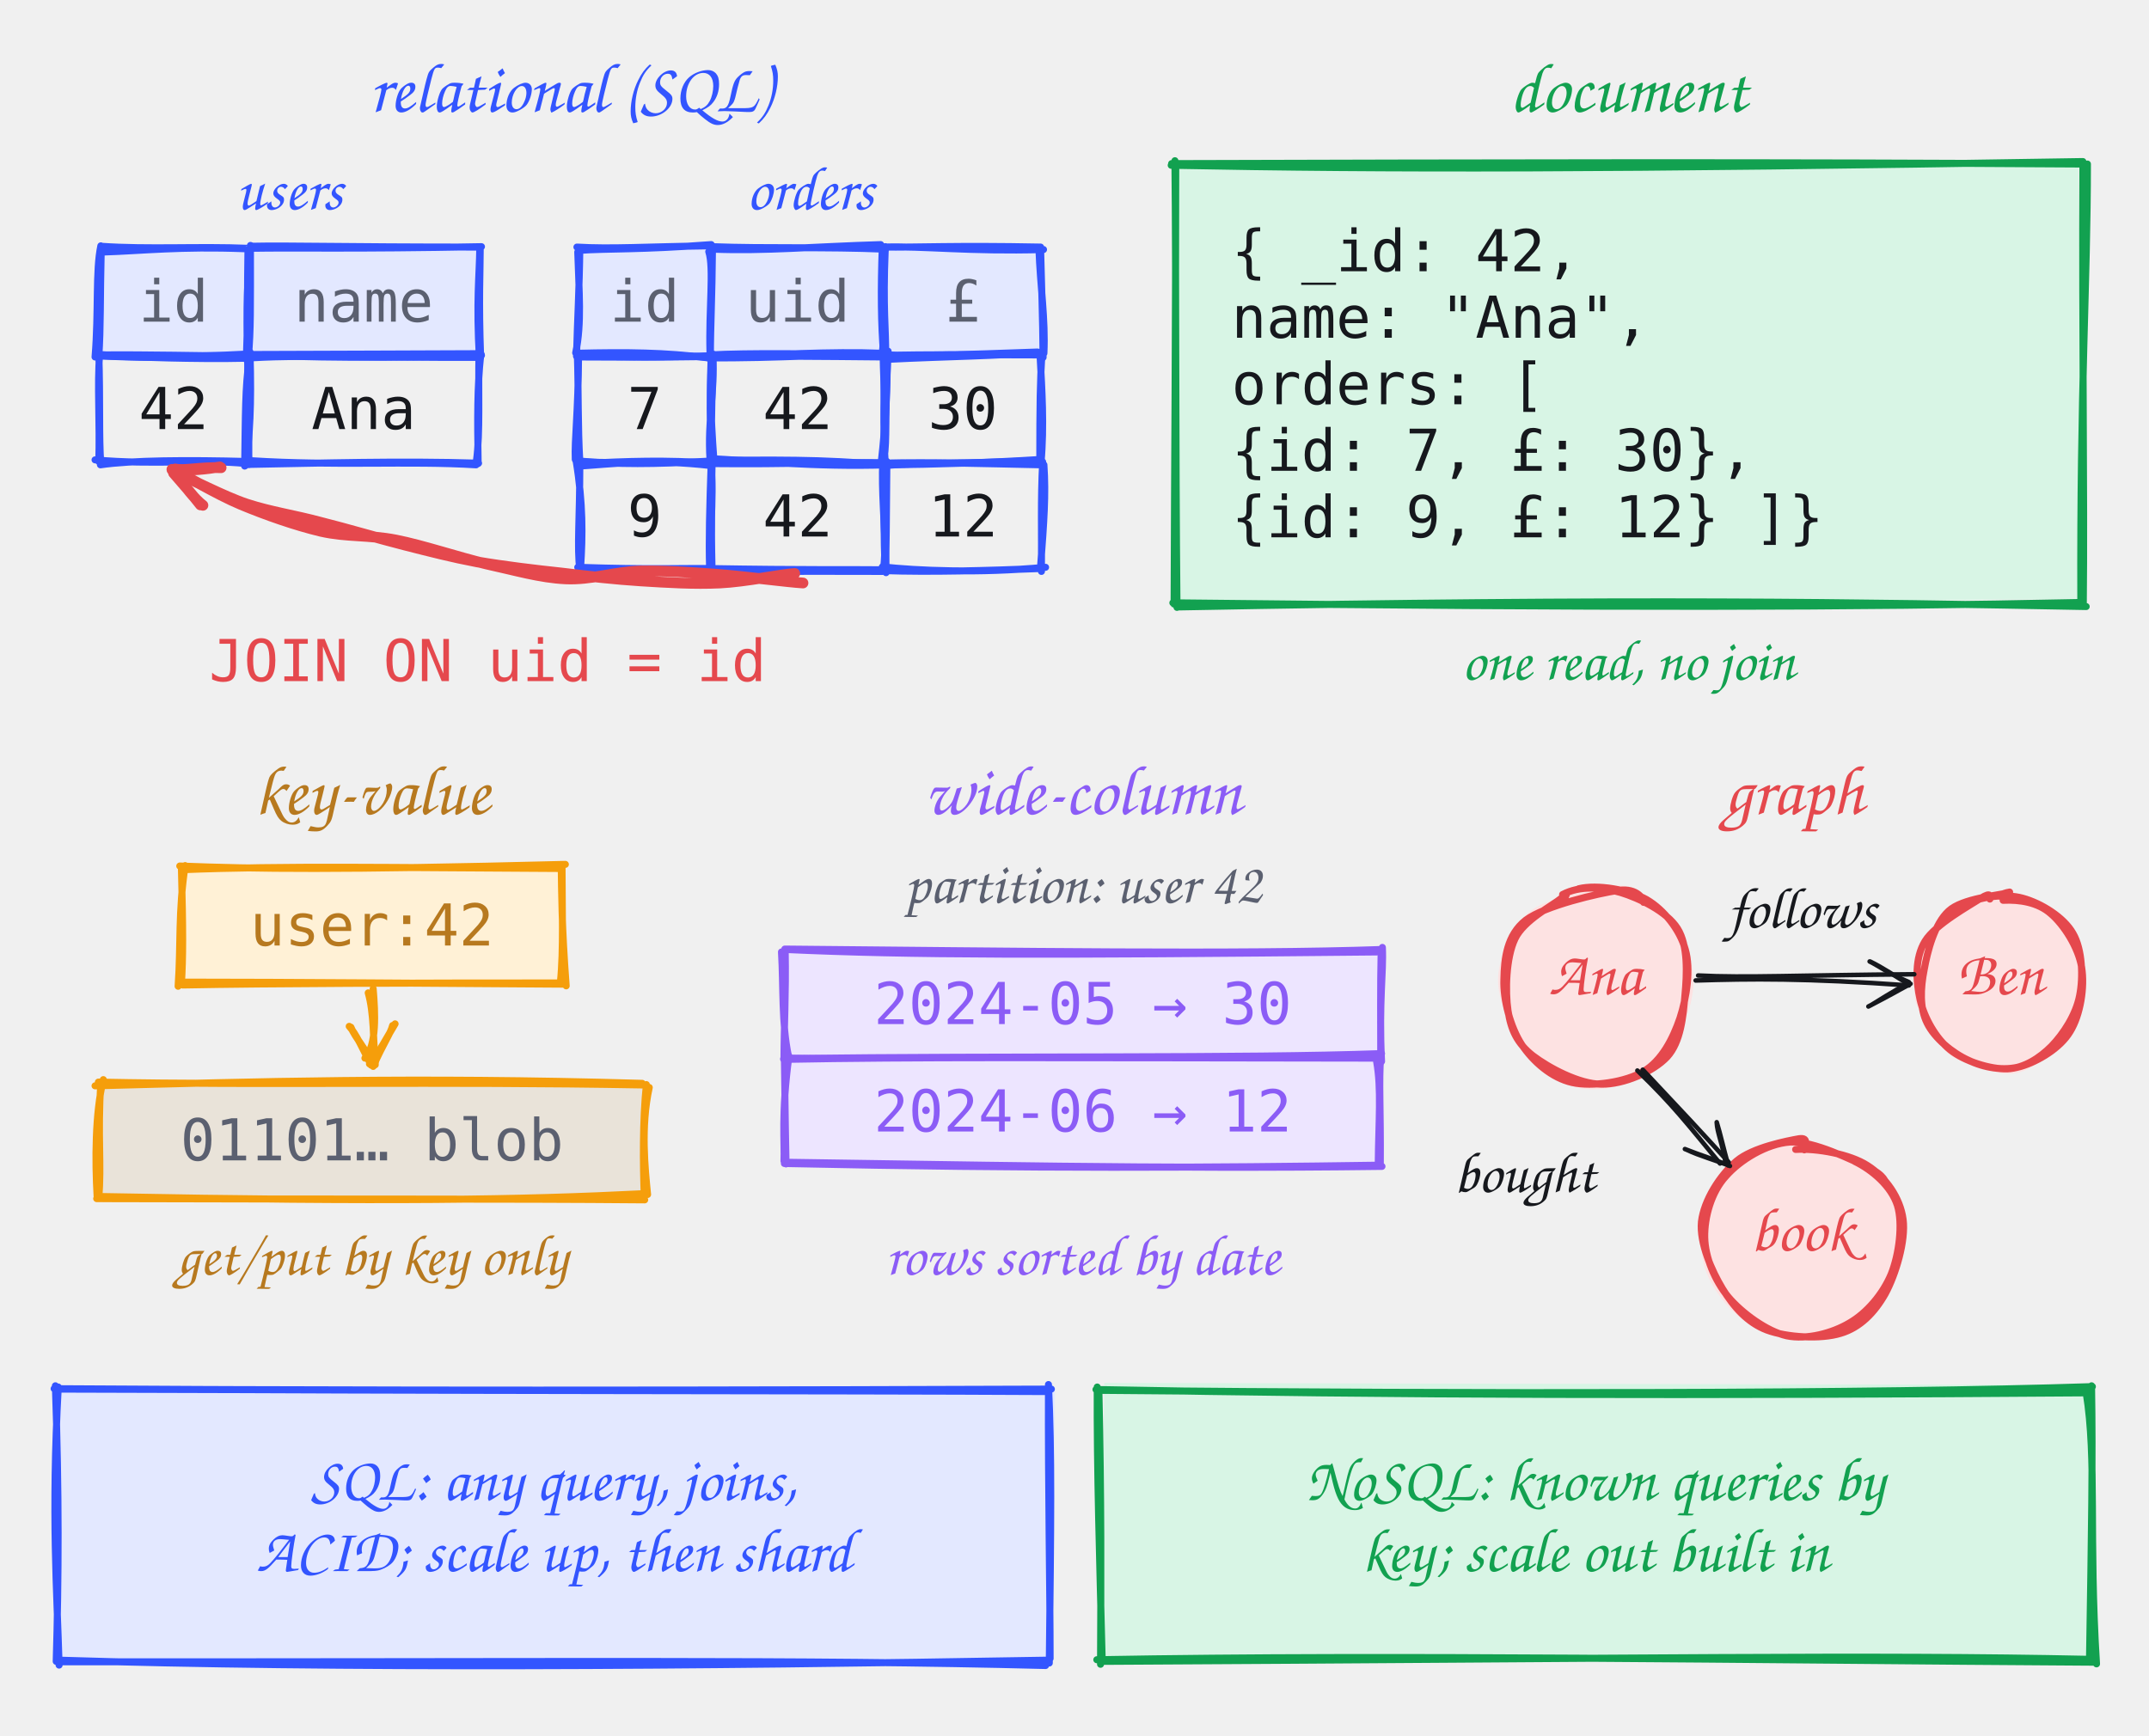
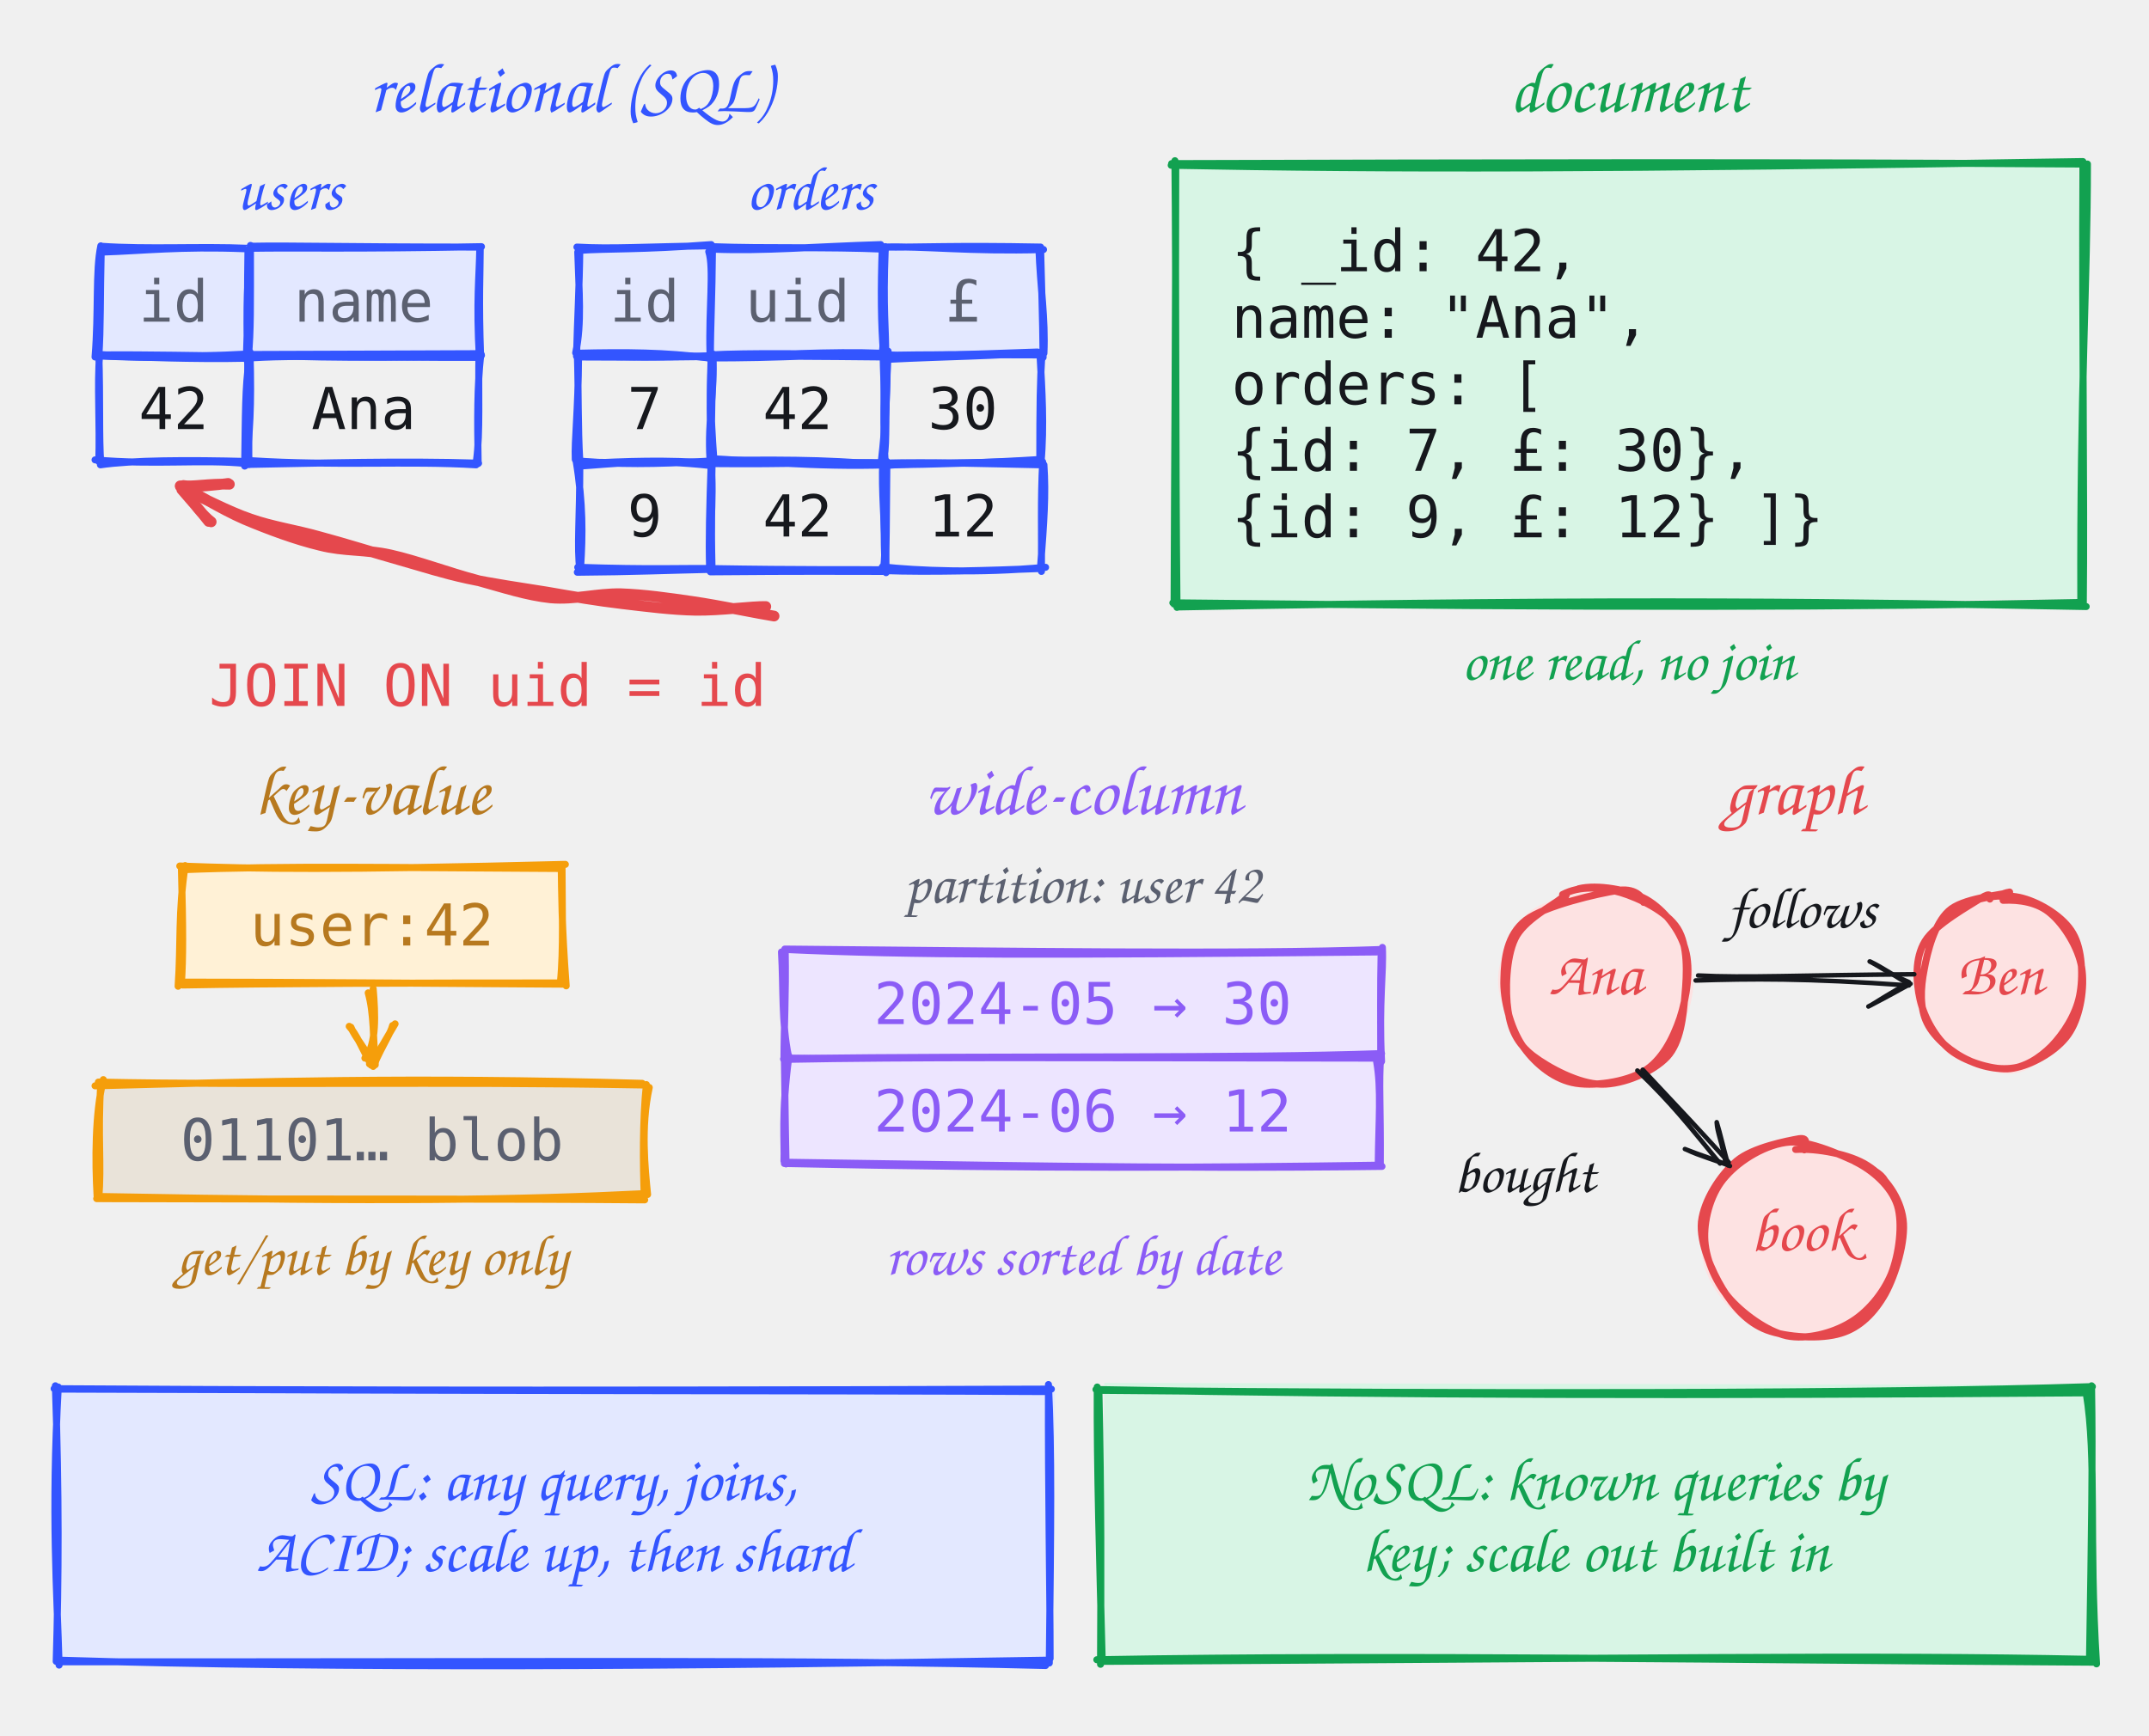
<svg xmlns="http://www.w3.org/2000/svg" viewBox="0 0 520 420" class="dg" font-family="Excalifont" data-diagram="sql-vs-nosql">
  <style>
.dg path{fill:none;stroke-linecap:round;stroke-linejoin:round;stroke-width:1.7}
.dg .w-thick{stroke-width:2.6}.dg .w-thin{stroke-width:1.1}
.dg text{font-family:Excalifont,'Comic Sans MS',cursive;stroke:none}.dg .t-mono{font-family:'JetBrains Mono',monospace}
.s-ink{stroke:#16181D}.s-muted{stroke:#5B6070}.s-red{stroke:#E5484D}.s-blue{stroke:#3355FF}.s-green{stroke:#12A150}.s-orange{stroke:#F59E0B}.s-violet{stroke:#8B5CF6}.s-paper{stroke:#fff}.s-hl{stroke:#FFE45C}
.f-ink{fill:#16181D!important}.f-muted{fill:#E9E3D9!important}.f-red{fill:#FDE2E2!important}.f-blue{fill:#E3E8FF!important}.f-green{fill:#D8F5E5!important}.f-orange{fill:#FFF1D6!important}.f-violet{fill:#EDE5FF!important}.f-paper{fill:#fff!important}.f-hl{fill:#FFE45C!important}
.h-red{stroke:#E5484D}.h-blue{stroke:#3355FF}.h-green{stroke:#12A150}.h-orange{stroke:#F59E0B}.h-violet{stroke:#8B5CF6}.h-hl{stroke:#FFE45C}.h-ink{stroke:#16181D}.h-muted{stroke:#9AA0AE}
.t-ink{fill:#16181D}.t-muted{fill:#5B6070}.t-red{fill:#E5484D}.t-blue{fill:#3355FF}.t-green{fill:#12A150}.t-orange{fill:#B7791F}.t-violet{fill:#8B5CF6}.t-paper{fill:#fff}
</style>
  <g data-el="0" data-step="0" style="--i:0">
    <text x="138" y="24" font-size="17" text-anchor="middle" dominant-baseline="central" class="t t-blue t-bold">relational (SQL)</text>
  </g>
  <g data-el="1" data-step="0" style="--i:1">
    <text x="70" y="48" font-size="15" text-anchor="middle" dominant-baseline="central" class="t t-blue t-bold">users</text>
    <path d="M23.9 59.5 L59.6 59.2 L59.3 86.7 L23.7 86" class="f-blue" />
    <path d="M24.9 61 C34.5 60.7, 43.6 59.6, 59.2 60.2 M24.4 59.6 C35.9 60.4, 48.4 59.6, 60 60.1 M60.6 59.4 C60.2 67.6, 59.9 77.1, 59.6 87 M60.5 60.5 C59.6 70, 59.7 80.3, 59.9 86.3 M59.9 86.7 C46.5 87, 33.2 86.4, 24.2 86.1 M59.6 85.7 C46.6 86.4, 32.1 86.5, 23.9 85.8 M23 86.4 C23.9 75.2, 23.1 65.6, 24.4 59.5 M23.9 86.5 C24.4 79, 24.2 72.6, 24.5 60.2" class="s-blue" pathLength="1" />
    <text x="42" y="73" font-size="14" text-anchor="middle" dominant-baseline="central" class="t t-muted t-mono">id</text>
    <path d="M59.6 59.6 L116.4 60.4 L115.2 85.6 L60 86.6" class="f-blue" />
    <path d="M60.7 59.6 C70.6 59.4, 81.8 59.8, 115.4 59.8 M60.4 60.1 C72.5 59.9, 84.9 60.3, 116.5 59.7 M116.1 59.8 C116 67.1, 115.2 72.6, 116 86.8 M116.2 60.4 C116.2 65.7, 115.8 72.5, 116.3 86.4 M116.5 86 C100.9 86.4, 86.7 86.9, 59.5 85.9 M116.3 85.6 C99.4 85.7, 82.9 85.7, 60.5 85.8 M60.1 86.4 C60.7 79.9, 60.6 74.5, 60.6 59.9 M60.3 86.3 C59.7 77.9, 59.9 70, 60 60.4" class="s-blue" pathLength="1" />
    <text x="88" y="73" font-size="14" text-anchor="middle" dominant-baseline="central" class="t t-muted t-mono">name</text>
    <path d="M23.4 86.1 C32.5 86.6, 39.7 86.5, 60 86.6 M24.1 85.9 C36.1 85.8, 48 86.1, 59.6 86.2 M60.3 87 C59.3 93.9, 59.4 100.1, 59.2 112.8 M60.3 86.1 C60.2 94.9, 60.2 104.2, 60.2 112.4 M59.6 112.2 C49 111.1, 37.3 112.6, 23 111.3 M60.1 111.7 C45.4 111.3, 31.8 111.4, 24.3 112.5 M24.4 112.4 C23.9 105.7, 24.3 97.5, 23.9 85.1 M23.9 111.7 C24.2 102.9, 23.5 92.8, 24.1 86" class="s-blue" pathLength="1" />
    <text x="42" y="99" font-size="14" text-anchor="middle" dominant-baseline="central" class="t t-ink t-mono">42</text>
    <path d="M61 86.6 C74.8 85.8, 92.1 86.6, 116 86.5 M59.7 86.2 C81.9 86.2, 104 86.1, 116.4 85.7 M115.9 85.2 C115.7 95, 116.2 104.8, 115.3 111.4 M116.3 86.1 C115.5 93.5, 115.5 101.2, 115.7 112.2 M115.2 112.5 C98.7 111.5, 81.4 112.8, 60.7 111.5 M115.8 112.1 C96.8 111.5, 77.8 112.1, 60.4 112.4 M59.5 112.6 C60.4 105, 60.9 98.8, 60.5 85.2 M60.2 111.7 C59.6 105, 60.2 98.4, 59.9 86" class="s-blue" pathLength="1" />
    <text x="88" y="99" font-size="14" text-anchor="middle" dominant-baseline="central" class="t t-ink t-mono">Ana</text>
  </g>
  <g data-el="2" data-step="0" style="--i:2">
    <text x="196" y="48" font-size="15" text-anchor="middle" dominant-baseline="central" class="t t-blue t-bold">orders</text>
    <path d="M140.7 59.1 L172.4 60.6 L172.8 86.7 L139.3 85.4" class="f-blue" />
    <path d="M140.1 60.6 C147.2 60.1, 154.7 60.5, 172.1 59.2 M139.6 59.8 C147.9 60.3, 156.5 59.7, 171.8 59.5 M172.3 59.7 C172.4 66.8, 172.7 74, 171.8 85.9 M172.4 59.6 C172.1 69.9, 172.3 80.5, 172.5 86.4 M171.2 86.6 C160.9 85.3, 151.8 85.2, 139.5 85.5 M172 86.1 C163.6 86.4, 154.7 86.5, 140 86.4 M139.3 85.4 C140.8 78.2, 140.1 70.7, 139.8 61 M139.5 86.2 C139.7 77.9, 140.2 69.6, 140.3 60" class="s-blue" pathLength="1" />
    <text x="156" y="73" font-size="14" text-anchor="middle" dominant-baseline="central" class="t t-muted t-mono">id</text>
    <path d="M172.9 59.2 L214.3 60 L214 86.3 L171.1 86.4" class="f-blue" />
    <path d="M172.4 60.3 C185.1 60.8, 196.6 59.7, 213.1 59.2 M172.3 59.7 C185.6 60.2, 200.1 59.7, 213.9 60.3 M213.5 59.6 C213.1 69.9, 213.2 78.8, 213.8 85.6 M213.9 60.1 C214.2 65.4, 214 71.5, 214.2 86.5 M213.5 85.5 C200.8 85, 187.2 85.9, 171.7 86.4 M214.1 85.9 C197.4 85.6, 180.7 85.4, 171.9 85.9 M171.8 85.3 C171.5 74.9, 172.8 64.9, 171.5 60.9 M171.9 86.2 C171.9 78.9, 172.3 72.4, 172.4 60" class="s-blue" pathLength="1" />
    <text x="193" y="73" font-size="14" text-anchor="middle" dominant-baseline="central" class="t t-muted t-mono">uid</text>
    <path d="M214.1 59.2 L251.9 59 L252.7 86.6 L213.9 86.6" class="f-blue" />
    <path d="M213.6 59.8 C223.9 59.5, 234.1 60.9, 252.5 60.4 M213.6 59.8 C222.1 59.9, 231.1 59.4, 251.8 59.8 M251.4 60.3 C251.7 69.1, 253 77.3, 252.6 85.5 M251.8 60.3 C252 68.4, 252.3 76.2, 252.4 86.5 M252.3 85.2 C241.4 86.2, 230.1 86.2, 214.2 87 M252.4 85.9 C240.2 85.9, 229.4 85.7, 214.1 86.2 M213.5 85.3 C214.5 77.2, 213.4 67.9, 214.3 59.7 M214.3 85.8 C214.4 79.9, 213.6 74.7, 214.2 60.4" class="s-blue" pathLength="1" />
    <text x="233" y="73" font-size="14" text-anchor="middle" dominant-baseline="central" class="t t-muted t-mono">£</text>
    <path d="M139.8 85.7 C149.9 86.7, 161.1 86.4, 171.4 86.3 M139.8 86.3 C149.8 85.7, 159.7 85.6, 171.9 86.5 M172.3 85.6 C171.8 92.1, 171.8 98.7, 172.8 112.1 M172.5 85.7 C172.3 93.5, 172.2 100.7, 172 112 M172.4 112.1 C161.2 111.3, 151.9 111.6, 140.9 112.2 M171.6 111.9 C162.6 111.7, 154.3 112.2, 140.4 111.8 M139.2 111.2 C139 106.3, 139.9 100.3, 140 85.9 M140.3 111.6 C139.8 103.3, 140 94.9, 139.7 85.6" class="s-blue" pathLength="1" />
    <text x="156" y="99" font-size="14" text-anchor="middle" dominant-baseline="central" class="t t-ink t-mono">7</text>
    <path d="M171.3 86.6 C187.5 86.8, 204.2 85.5, 214.6 85.9 M172.1 85.9 C184.7 86.3, 198.3 86.2, 214.2 86.4 M214.7 86 C214.7 93.7, 214.4 101.8, 213.2 112.2 M213.7 86.1 C213.8 93.7, 214.6 101.7, 213.7 112 M214.8 112.5 C197.1 113.1, 180.6 111.4, 172 111 M214.1 112 C203.1 111.8, 191.1 112.4, 172 112.2 M171.8 111.2 C171.2 101.8, 173 94.3, 172.5 86.3 M172.4 112.4 C171.9 106.4, 171.6 99.8, 172.1 85.8" class="s-blue" pathLength="1" />
    <text x="193" y="99" font-size="14" text-anchor="middle" dominant-baseline="central" class="t t-ink t-mono">42</text>
    <path d="M214.8 85.9 C223.7 86.2, 230.8 85.9, 251 85.2 M214.1 86 C224 85.8, 235.3 85.9, 252.2 85.7 M251.7 86.7 C252.1 93.9, 252.7 103.1, 251.9 111.9 M252.1 85.9 C251.7 92.2, 251.6 97.5, 251.6 112.1 M251.8 111.2 C239.2 112, 225.9 112.4, 214.6 112.5 M251.5 111.7 C240.4 112, 229.2 112.2, 214.1 112.1 M213.9 111.1 C214.7 106, 214 101.9, 214.9 85 M214.2 112.1 C213.6 103.2, 214 94.5, 214 86.2" class="s-blue" pathLength="1" />
    <text x="233" y="99" font-size="14" text-anchor="middle" dominant-baseline="central" class="t t-ink t-mono">30</text>
    <path d="M140.3 112.8 C148.1 112.3, 157.5 111, 172.2 112.7 M140.4 111.6 C149.1 112.4, 158.3 112.4, 171.6 111.6 M172 111.1 C173 121.6, 171.2 132.1, 172.3 138 M172.3 112.3 C172.2 118.3, 172 124.6, 172.3 138.1 M172.1 137.6 C165.5 137.5, 157.4 137.9, 139.8 137.3 M172.1 137.8 C162.4 138, 153.1 138.4, 139.7 138.5 M140.5 137.2 C141 129.6, 141.1 121.9, 139.4 111.5 M140.3 137.9 C139.6 132.4, 140.3 125.4, 140.3 112.4" class="s-blue" pathLength="1" />
    <text x="156" y="125" font-size="14" text-anchor="middle" dominant-baseline="central" class="t t-ink t-mono">9</text>
    <path d="M171.8 111.4 C186 111.4, 199.1 111, 214.3 112.6 M172 111.9 C186.3 111.4, 201.2 112, 214.3 112.1 M213.6 111.4 C213.3 119.5, 214 124.4, 214.4 138.6 M214.3 112.4 C214.5 122.2, 214.3 133, 213.8 137.9 M213.7 137.9 C204.9 137.8, 195 138, 171.4 137.6 M213.7 138.3 C204 138.3, 194.5 138.2, 171.9 138.4 M171.7 137.4 C171.5 130.8, 171.7 123.2, 172.1 111.6 M171.6 137.8 C172.3 129.3, 172.2 120.6, 172.1 112.3" class="s-blue" pathLength="1" />
    <text x="193" y="125" font-size="14" text-anchor="middle" dominant-baseline="central" class="t t-ink t-mono">42</text>
    <path d="M214.1 112.7 C224.1 111.8, 235.2 112.3, 252 111.4 M214.1 112.1 C225.3 111.8, 236.9 112.2, 252.1 112.5 M252.6 112.5 C253.1 119.7, 252.6 126.4, 251.8 137 M252.3 111.8 C251.8 121, 252.1 129.3, 252 138.3 M253 137.3 C236.5 138.8, 221.8 138.1, 213.5 137.2 M251.7 137.6 C238.9 138.1, 225.3 138.5, 213.7 138.1 M214.3 137.9 C214.4 133.2, 214.5 126.9, 214.6 111.7 M214.2 138.2 C213.8 129.8, 213.9 121.9, 214 111.7" class="s-blue" pathLength="1" />
    <text x="233" y="125" font-size="14" text-anchor="middle" dominant-baseline="central" class="t t-ink t-mono">12</text>
  </g>
  <g data-el="3" data-step="0" style="--i:3">
-     <path d="M192.3 138.8 C189 139, 180.4 140.8, 174.2 141.1 C168 141.4, 161.5 141, 155.1 140.6 C148.8 140.2, 142.6 139.5, 136 138.7 C129.4 138, 121.9 137.1, 115.5 136 C109.2 134.8, 104.2 133.5, 97.9 131.9 C91.6 130.3, 83.9 128, 77.5 126.4 C71.2 124.7, 65.5 123.9, 59.7 122 C54 120.1, 46 115.8, 43 114.7 M194.3 141.1 C190.8 140.9, 180.1 139.5, 173.5 139 C166.9 138.5, 161 138.1, 154.8 138.2 C148.7 138.4, 143 140.4, 136.8 140.1 C130.6 139.8, 124.6 138, 117.7 136.5 C110.9 134.9, 102.4 132, 95.8 130.7 C89.1 129.4, 83.9 130, 77.7 128.6 C71.4 127.1, 64.3 124.6, 58.3 122.1 C52.3 119.6, 44.3 114.7, 41.6 113.6" class="s-red w-thick" pathLength="1" />
-     <path d="M48.5 122.2 C46.7 119.9, 44.7 117.6, 42 114.5 M49.1 122.3 C46.9 120.6, 45.4 118.4, 41.7 113.8 M42.4 113.5 C44.5 114, 48.6 113, 53.5 113.2 M41.8 113.7 C46 114, 50.2 113.5, 53.2 113" class="s-red w-thick" pathLength="1" />
-     <text x="118" y="160" font-size="14" text-anchor="middle" dominant-baseline="central" class="t t-red t-mono">JOIN ON uid = id</text>
+     <path d="M185.3 146.8 C182.2 146.7, 174.1 147.8, 168.3 147.7 C162.6 147.6, 156.4 146.8, 150.5 146.1 C144.5 145.4, 138.7 144.4, 132.4 143.3 C126.2 142.3, 119.1 141.3, 113.1 140 C107.1 138.7, 102.6 137.2, 96.6 135.5 C90.6 133.8, 83.3 131.5, 77.3 129.9 C71.3 128.2, 66 127.5, 60.6 125.6 C55.2 123.8, 47.8 119.8, 45 118.7 M187.3 149.1 C184 148.6, 173.9 146.5, 167.7 145.6 C161.5 144.7, 155.9 143.9, 150.2 143.7 C144.4 143.6, 139.1 145.2, 133.3 144.7 C127.5 144.1, 121.8 142.2, 115.3 140.4 C108.8 138.7, 100.8 135.7, 94.5 134.3 C88.2 132.9, 83.4 133.5, 77.5 132 C71.6 130.6, 64.9 128.1, 59.2 125.7 C53.6 123.3, 46.1 118.6, 43.6 117.6" class="s-red w-thick" pathLength="1" />
+     <path d="M50.5 126.2 C48.7 123.9, 46.7 121.6, 44 118.5 M51.1 126.3 C48.9 124.6, 47.4 122.4, 43.7 117.8 M44.4 117.5 C46.5 117.9, 50.6 117, 55.5 117.2 M43.8 117.7 C48 117.9, 52.2 117.4, 55.2 117" class="s-red w-thick" pathLength="1" />
+     <text x="118" y="166" font-size="14" text-anchor="middle" dominant-baseline="central" class="t t-red t-mono">JOIN ON uid = id</text>
  </g>
  <g data-el="4" data-step="1" style="--i:0">
    <text x="394" y="24" font-size="17" text-anchor="middle" dominant-baseline="central" class="t t-green t-bold">document</text>
  </g>
  <g data-el="5" data-step="1" style="--i:1">
    <path d="M283.8 40.3 L502.9 39.8 L503.9 144.9 L283.3 147.1" class="f-green" />
    <path d="M283.4 40 C336 41, 388.3 41, 504 39.1 M283.5 39.6 C357.7 39.4, 430.8 39.2, 504 39.7 M505.1 39.7 C505.1 68.1, 503.3 94.2, 503.5 145.7 M504 40.1 C503.8 80.7, 504.4 120.3, 504.1 146.5 M504.8 146.8 C450.1 145.8, 396.4 144.8, 284.9 146.9 M504.1 145.8 C447.5 147, 390.4 147.1, 283.8 145.9 M284.8 147 C284.4 106.1, 284.6 67.9, 284.3 38.9 M284.1 146.2 C284.2 112.9, 284.5 79.3, 284.5 39.4" class="s-green" pathLength="1" />
    <text x="298" y="60.8" font-size="14" text-anchor="start" dominant-baseline="central" class="t t-ink t-mono">{ _id: 42,</text>
    <text x="298" y="76.9" font-size="14" text-anchor="start" dominant-baseline="central" class="t t-ink t-mono">  name: "Ana",</text>
    <text x="298" y="93" font-size="14" text-anchor="start" dominant-baseline="central" class="t t-ink t-mono">  orders: [</text>
    <text x="298" y="109.1" font-size="14" text-anchor="start" dominant-baseline="central" class="t t-ink t-mono">    {id: 7, £: 30},</text>
    <text x="298" y="125.2" font-size="14" text-anchor="start" dominant-baseline="central" class="t t-ink t-mono">    {id: 9, £: 12} ]}</text>
  </g>
  <g data-el="6" data-step="1" style="--i:2">
    <text x="394" y="162" font-size="14" text-anchor="middle" dominant-baseline="central" class="t t-green">one read, no join</text>
  </g>
  <g data-el="7" data-step="2" style="--i:0">
    <text x="90" y="194" font-size="17" text-anchor="middle" dominant-baseline="central" class="t t-orange t-bold">key-value</text>
  </g>
  <g data-el="8" data-step="2" style="--i:1">
    <path d="M43.1 209.7 L135 209.8 L135.8 237.8 L44.4 237.7" class="f-orange" />
    <path d="M43.5 209.6 C61.9 210.3, 81.2 210.6, 136.8 209.2 M43.9 210.5 C69.1 209.5, 94.3 210, 135.6 210.2 M135.8 209.2 C135.9 216.1, 135.9 223.9, 137 238.6 M136 209.8 C136 219.5, 136.4 229.8, 135.6 237.7 M136.9 238.2 C103.6 238, 70.4 237.7, 44.4 237.7 M135.6 237.9 C100.6 237.9, 65 238, 44.2 238.4 M43.1 238.7 C43.8 228.6, 43.1 220.7, 44.8 209.5 M43.9 238 C44.3 231.8, 44.3 225.1, 43.9 210.2" class="s-orange" pathLength="1" />
    <text x="90" y="224" font-size="14" text-anchor="middle" dominant-baseline="central" class="t t-orange t-mono">user:42</text>
  </g>
  <g data-el="9" data-step="2" style="--i:2">
    <path d="M90.3 239.3 C90.8 245.3, 91.2 252.9, 88.3 256.1 M89.1 240.3 C90.5 245.3, 90.3 251.4, 90.8 257.7" class="s-orange" pathLength="1" />
    <path d="M95.6 247.8 C93.7 250.9, 91.8 254.7, 89.4 257.5 M95 248.2 C94.5 250.2, 92.8 252.4, 90.3 258.1 M90.2 257.7 C88.6 253.9, 85.9 251.1, 84.9 248.6 M89.8 257.8 C87.9 254.1, 86.1 250.1, 84.5 248.4" class="s-orange" pathLength="1" />
  </g>
  <g data-el="10" data-step="2" style="--i:3">
    <path d="M25.1 262.5 L155.4 261.9 L156.2 289.6 L24.9 291" class="f-muted" />
    <path d="M23 262.8 C61.6 261.8, 99.3 260.6, 155.4 262.2 M23.8 261.9 C64 262.7, 105.6 261.7, 156.1 262.6 M157.1 263.2 C155 272.8, 156.1 283, 156.7 289.1 M156.4 262.5 C155.5 271.3, 155.6 281.8, 155.9 289.6 M155.8 288.9 C126.1 290.4, 93.8 290.9, 24.9 289.6 M156 290.4 C121.7 290.1, 86.1 290.3, 23.4 290.1 M23.5 289.6 C23 281, 23 269.4, 25 261.3 M23.9 290.1 C24.6 281.9, 23.6 275, 24.4 262" class="s-orange" pathLength="1" />
    <text x="90" y="276" font-size="14" text-anchor="middle" dominant-baseline="central" class="t t-muted t-mono">01101… blob</text>
  </g>
  <g data-el="11" data-step="2" style="--i:4">
    <text x="90" y="306" font-size="14" text-anchor="middle" dominant-baseline="central" class="t t-orange">get/put by key only</text>
  </g>
  <g data-el="12" data-step="3" style="--i:0">
    <text x="262" y="194" font-size="17" text-anchor="middle" dominant-baseline="central" class="t t-violet t-bold">wide-column</text>
  </g>
  <g data-el="13" data-step="3" style="--i:1">
    <text x="262" y="216" font-size="14" text-anchor="middle" dominant-baseline="central" class="t t-muted">partition: user 42</text>
  </g>
  <g data-el="14" data-step="3" style="--i:2">
    <path d="M190.1 229.9 L334 230.5 L334 256.8 L189.1 256.9" class="f-violet" />
    <path d="M190 229.8 C220.9 231.2, 251.4 231.2, 333.1 230.4 M189.9 229.7 C244.7 230.2, 300.5 231, 334.4 229.8 M334.5 229.3 C334.8 235.4, 333.6 242.4, 334.3 256.9 M334.2 230.4 C334 238.9, 334.1 247.6, 334.1 256 M333.2 256.4 C277.6 255.8, 220.6 256.8, 190.2 256.1 M334.1 256.1 C288.3 256.3, 241.5 256.6, 189.6 256.3 M190.8 255.7 C189.1 247.6, 189.6 239.1, 189.1 230.4 M189.7 256.4 C189.7 248.6, 190.2 240.8, 190 230.1" class="s-violet" pathLength="1" />
    <text x="262" y="243" font-size="14" text-anchor="middle" dominant-baseline="central" class="t t-violet t-mono">2024-05 → 30</text>
  </g>
  <g data-el="15" data-step="3" style="--i:3">
    <path d="M190.3 255.6 L333.4 256.7 L333.1 281.8 L189.6 281.4" class="f-violet" />
    <path d="M189.9 256.2 C245.8 255.5, 300.3 256.2, 334.3 255 M189.8 256.4 C221.4 255.8, 252.5 256, 333.5 256.1 M333.1 256.9 C334.3 263.6, 333.6 271.2, 333.5 281.4 M334.1 255.6 C333.6 261.8, 334.1 268.1, 334 281.9 M334.4 282.3 C280.8 283, 228.6 281.8, 190.3 281.3 M334.1 282 C292.8 282.6, 250.5 282.9, 189.8 281.6 M189.7 281 C189.9 276.6, 189 269.6, 190.9 255.6 M190.2 281.7 C190.1 276.7, 190 271.6, 189.8 256.2" class="s-violet" pathLength="1" />
    <text x="262" y="269" font-size="14" text-anchor="middle" dominant-baseline="central" class="t t-violet t-mono">2024-06 → 12</text>
  </g>
  <g data-el="16" data-step="3" style="--i:4">
    <text x="262" y="306" font-size="14" text-anchor="middle" dominant-baseline="central" class="t t-violet">rows sorted by date</text>
  </g>
  <g data-el="17" data-step="4" style="--i:0">
    <text x="434" y="194" font-size="17" text-anchor="middle" dominant-baseline="central" class="t t-red t-bold">graph</text>
  </g>
  <g data-el="18" data-step="4" style="--i:1">
    <path d="M386 214.9 C390.6 214.7, 395.7 216.2, 399.6 219.3 C403.5 222.5, 408.2 228.9, 409.4 233.9 C410.5 238.9, 409 244.9, 406.6 249.2 C404.1 253.4, 399.2 257.5, 394.6 259.4 C390 261.4, 383.5 262.4, 378.9 260.8 C374.2 259.2, 369.4 253.9, 366.7 249.7 C364 245.5, 362 240.2, 362.6 235.3 C363.3 230.4, 365.9 223.8, 370.6 220.3 C375.3 216.9, 386.6 215.2, 390.7 214.5 C394.7 213.8, 395.1 215.7, 395 216 M382.4 214.5 C386.9 213.2, 394.3 214.4, 398.3 216.8 C402.3 219.2, 404.5 224.4, 406.2 229.1 C407.8 233.9, 409.6 240.1, 408.1 245.3 C406.6 250.5, 401.6 257.4, 397.1 260.3 C392.5 263.3, 385.6 264.5, 380.8 263 C375.9 261.6, 371 256, 368 251.6 C365 247.3, 363 241.6, 362.9 236.9 C362.8 232.2, 363.9 227.1, 367.3 223.5 C370.7 220, 381 217.2, 383.5 215.7 C386 214.2, 382.7 214.2, 382.6 214.5" class="f-red" />
    <path d="M382 215.1 C386.5 214, 394.1 215.3, 398.4 217.7 C402.7 220.2, 406.5 225.1, 407.8 229.8 C409.2 234.6, 408.1 241.5, 406.5 246.4 C404.8 251.4, 402.1 256.7, 397.7 259.3 C393.4 261.9, 385.3 263.1, 380.4 262 C375.5 260.9, 371 257, 368.2 252.8 C365.5 248.6, 363.7 242, 363.9 237 C364 232, 364.6 226.3, 369.2 222.7 C373.8 219.2, 386.8 216.2, 391.6 215.5 C396.3 214.8, 397.9 217.9, 397.7 218.4 M378.1 216.5 C382.3 214.3, 387.5 214.7, 392.1 216 C396.7 217.4, 403.3 220.6, 405.9 224.7 C408.5 228.8, 408.2 235.7, 407.7 240.9 C407.3 246, 406.7 252.2, 403.4 255.8 C400 259.4, 392.9 262.5, 387.5 262.4 C382.1 262.4, 374.7 258.4, 370.9 255.5 C367.1 252.5, 365.6 249.3, 364.9 244.6 C364.2 239.9, 364.4 231.8, 366.6 227.2 C368.7 222.7, 375.8 219.1, 377.8 217.4 C379.8 215.8, 378.7 216.9, 378.7 217.3" class="s-red" pathLength="1" />
    <text x="386" y="238" font-size="15" text-anchor="middle" dominant-baseline="central" class="t t-red">Ana</text>
    <path d="M475.6 220.7 C479.1 218.6, 484.2 216.4, 488.3 217.2 C492.3 217.9, 497.4 221.4, 500 225 C502.6 228.6, 504.2 234.2, 503.7 238.8 C503.3 243.3, 500.3 248.8, 497.5 252.1 C494.8 255.4, 491.5 258.2, 487.3 258.8 C483.1 259.3, 475.8 258, 472.2 255.6 C468.7 253.1, 467.3 248.7, 466.2 244.3 C465 239.9, 463.5 233.3, 465.6 229 C467.7 224.8, 475.7 220.7, 478.7 218.8 C481.7 216.9, 483.3 217.3, 483.4 217.7 M488.9 216.6 C492.7 217.3, 496.3 222.5, 498.7 226.3 C501.1 230.1, 503.8 234.8, 503.4 239.5 C502.9 244.2, 499 251.1, 496 254.5 C493.1 257.9, 489.5 260, 485.6 259.9 C481.7 259.8, 476.3 257, 472.6 254 C469 250.9, 464.3 246.2, 463.4 241.9 C462.6 237.5, 465.9 231.7, 467.8 227.9 C469.7 224.2, 471.1 220.7, 474.7 219.2 C478.2 217.7, 486.3 218.9, 489 218.7 C491.6 218.6, 490.2 218, 490.4 218.4" class="f-red" />
    <path d="M475.6 218.9 C479.2 217, 485.2 216.2, 489.5 217.4 C493.9 218.6, 499.4 222, 501.6 225.9 C503.9 229.8, 504.1 236.5, 503.2 241 C502.3 245.6, 499.3 250.2, 496.4 253.2 C493.5 256.1, 489.8 258.5, 485.7 258.7 C481.6 258.8, 475.4 256.9, 471.9 254.1 C468.4 251.3, 465.6 246.3, 464.6 241.9 C463.6 237.5, 463.3 231.9, 465.8 227.8 C468.3 223.7, 476.7 219.1, 479.3 217.4 C482 215.7, 481.5 217.1, 481.5 217.6 M484.7 217.9 C488.7 217.7, 493.1 218.4, 496.2 221.1 C499.4 223.8, 502.9 229.3, 503.7 234.1 C504.5 238.9, 503.4 245.7, 500.9 249.7 C498.5 253.7, 493.1 256.9, 489 258.1 C484.9 259.3, 480 258.4, 476.3 256.6 C472.5 254.9, 468.1 251.3, 466.3 247.6 C464.5 244, 464.7 239.2, 465.6 234.7 C466.4 230.2, 468.1 223.6, 471.5 220.5 C474.8 217.4, 483.7 216.7, 485.7 216.1 C487.7 215.5, 483.9 216.3, 483.8 216.9" class="s-red" pathLength="1" />
    <text x="484" y="238" font-size="15" text-anchor="middle" dominant-baseline="central" class="t t-red">Ben</text>
    <path d="M424.9 280.8 C429 278.2, 436.2 276.7, 441 277.4 C445.8 278.2, 450.6 281.7, 453.8 285.3 C456.9 289, 460.1 294.5, 460.1 299.4 C460.2 304.3, 457.5 310.6, 454.1 314.6 C450.6 318.6, 444.4 322.3, 439.6 323.3 C434.8 324.3, 429.4 322.9, 425.2 320.5 C421 318.2, 416.3 313.9, 414.4 309.1 C412.4 304.4, 411.7 297.1, 413.5 291.9 C415.3 286.7, 423 280.2, 425.2 278 C427.4 275.8, 426.5 278.4, 426.9 278.8 M442.4 278.3 C447.2 279.1, 453.5 282.2, 456.3 286.5 C459 290.8, 459.5 299, 458.9 303.9 C458.2 308.8, 456.2 312.6, 452.5 315.8 C448.7 319, 441.5 322.4, 436.4 323 C431.2 323.6, 425.6 322.2, 421.6 319.3 C417.6 316.4, 413.3 310.5, 412.2 305.7 C411.1 301, 412.1 295.6, 414.8 290.8 C417.5 286, 423.6 279.1, 428.4 277.1 C433.2 275, 441.5 278.2, 443.8 278.6 C446 279, 441.7 279.1, 441.6 279.4" class="f-red" />
    <path d="M448.8 281.1 C453.1 283.2, 457.6 287.1, 459.1 291.7 C460.5 296.2, 459.5 303.7, 457.6 308.4 C455.6 313.2, 451.7 317.8, 447.5 320.2 C443.3 322.7, 437.2 324.3, 432.3 323.3 C427.5 322.2, 421.5 317.8, 418.2 313.9 C414.9 309.9, 412.6 304.3, 412.5 299.5 C412.4 294.6, 414.1 288.5, 417.6 284.7 C421 280.8, 427.4 276.8, 433.2 276.4 C438.9 276.1, 448.2 280.8, 452.1 282.6 C455.9 284.3, 456.5 286.3, 456.3 286.7 M434.5 278.2 C439.6 277.9, 447.6 279.3, 451.9 282.1 C456.3 284.9, 459.8 289.9, 460.5 295.1 C461.2 300.3, 458.7 308.5, 456.2 313.1 C453.6 317.7, 450.1 321.3, 445.4 322.7 C440.6 324.2, 432.3 323.7, 427.5 321.9 C422.8 320.1, 419.5 316.3, 416.8 311.9 C414.2 307.6, 411.2 300.8, 411.7 295.7 C412.3 290.5, 416.2 284.4, 420.2 281 C424.1 277.7, 432.5 276.1, 435.3 275.6 C438 275.2, 436.5 277.5, 436.6 278.3" class="s-red" pathLength="1" />
    <text x="436" y="300" font-size="15" text-anchor="middle" dominant-baseline="central" class="t t-red">book</text>
  </g>
  <g data-el="19" data-step="4" style="--i:2">
    <path d="M410.9 236.1 C422.3 236.7, 435.5 236, 463.2 235.8 M410.3 237.3 C423.6 236.9, 436.7 236.7, 461.9 238.5" class="s-ink w-thin" pathLength="1" />
    <path d="M452.5 232.7 C455.6 234.2, 458.8 236.4, 461.5 238 M452.4 232.7 C454.3 233.6, 456.6 235.4, 461.9 237.7 M461.6 238 C457.7 240.2, 454.6 242.1, 452.7 243.3 M462.3 238.1 C459.6 239.6, 457.1 241, 452.1 243.6" class="s-ink w-thin" pathLength="1" />
    <text x="436" y="222" font-size="14" text-anchor="middle" dominant-baseline="central" class="t t-ink">follows</text>
    <path d="M396.2 259.1 C404.9 267.5, 408.2 271.9, 416.2 281.6 M397.5 258.9 C405.8 267.7, 413 275.4, 418.3 281.3" class="s-ink w-thin" pathLength="1" />
    <path d="M415.4 271.7 C415.5 274.1, 416.8 276.8, 417.6 281.7 M415.4 271.6 C416.3 274.5, 417 277.8, 418.2 282.1 M418.6 282.2 C415.4 280.9, 411.1 279.7, 408.2 278.3 M418.1 282 C414.6 280.5, 411.7 279.7, 407.7 278.1" class="s-ink w-thin" pathLength="1" />
    <text x="386" y="286" font-size="14" text-anchor="end" dominant-baseline="central" class="t t-ink">bought</text>
  </g>
  <g data-el="20" data-step="5" style="--i:0">
    <path d="M14.6 336.4 L255.3 336 L254.7 401.7 L13.8 402.3" class="f-blue" />
    <path d="M13.1 336.1 C107.7 336.7, 200.8 336.5, 253.8 336.8 M13.5 336.2 C64.1 336.3, 114.7 336.7, 254.4 336.2 M253.7 335.1 C254.5 351.7, 254.3 368.1, 253.9 402.5 M253.7 335.6 C253.6 360.4, 254.1 384.8, 254.1 401.4 M253 403.1 C193.5 401.6, 135.8 402.3, 15.1 402.2 M253.9 401.8 C167.9 403.3, 80.9 403.9, 14 401.8 M14.3 403 C13.8 385, 12.4 366.9, 14.1 335.7 M13.6 402.1 C14.2 381.9, 14.3 361.5, 13.4 335.4" class="s-blue" pathLength="1" />
    <text x="134" y="360.4" font-size="15" text-anchor="middle" dominant-baseline="central" class="t t-blue">SQL: any query, joins,</text>
    <text x="134" y="377.6" font-size="15" text-anchor="middle" dominant-baseline="central" class="t t-blue">ACID; scale up, then shard</text>
  </g>
  <g data-el="21" data-step="5" style="--i:1">
    <path d="M267.2 334.7 L507 335.2 L504.8 402.4 L266.4 401.8" class="f-green" />
    <path d="M265.2 336.3 C336.6 337.7, 408.9 337.8, 506.1 337.1 M266.2 336.5 C359.6 337.4, 454.3 337.3, 506.3 335.6 M504.8 337.1 C507.4 353, 505.4 372.3, 507.3 402.7 M506.1 335.4 C506.4 353.4, 506.1 370.5, 505.6 401.8 M507 402.3 C422.1 401.8, 338.6 400.4, 265.4 401.7 M505.4 401.6 C452.7 400.5, 398.4 401.4, 266.3 402.1 M266.3 402.8 C266.4 382.5, 266.5 363.2, 265.9 336.4 M266.7 401.7 C266.1 378.2, 265.4 355.3, 265.5 335.7" class="s-green" pathLength="1" />
    <text x="386" y="360.4" font-size="15" text-anchor="middle" dominant-baseline="central" class="t t-green">NoSQL: known queries by</text>
    <text x="386" y="377.6" font-size="15" text-anchor="middle" dominant-baseline="central" class="t t-green">key; scale out built in</text>
  </g>
</svg>
